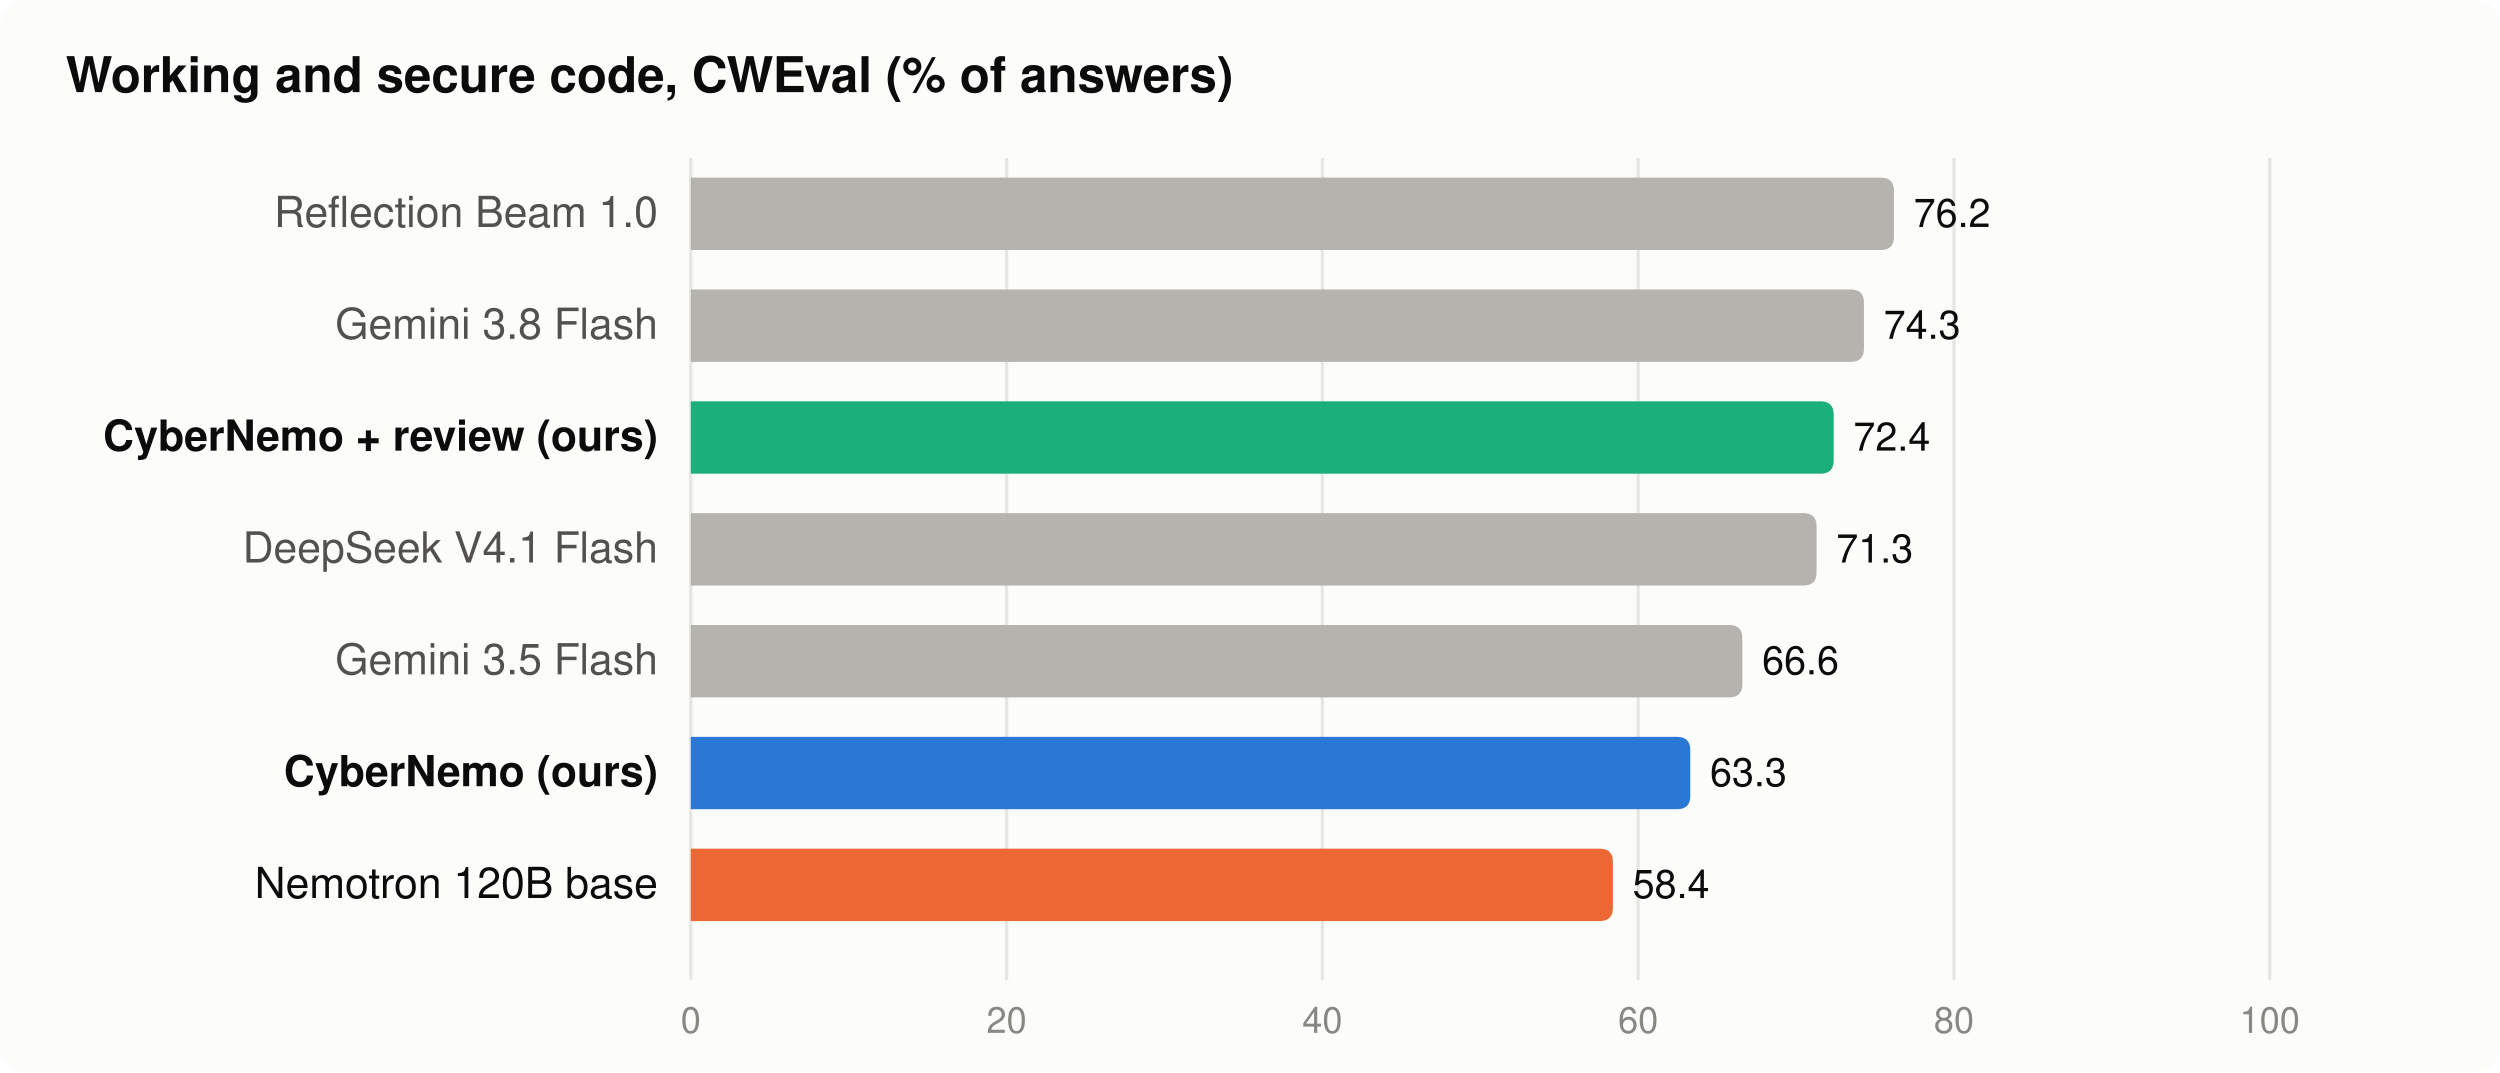
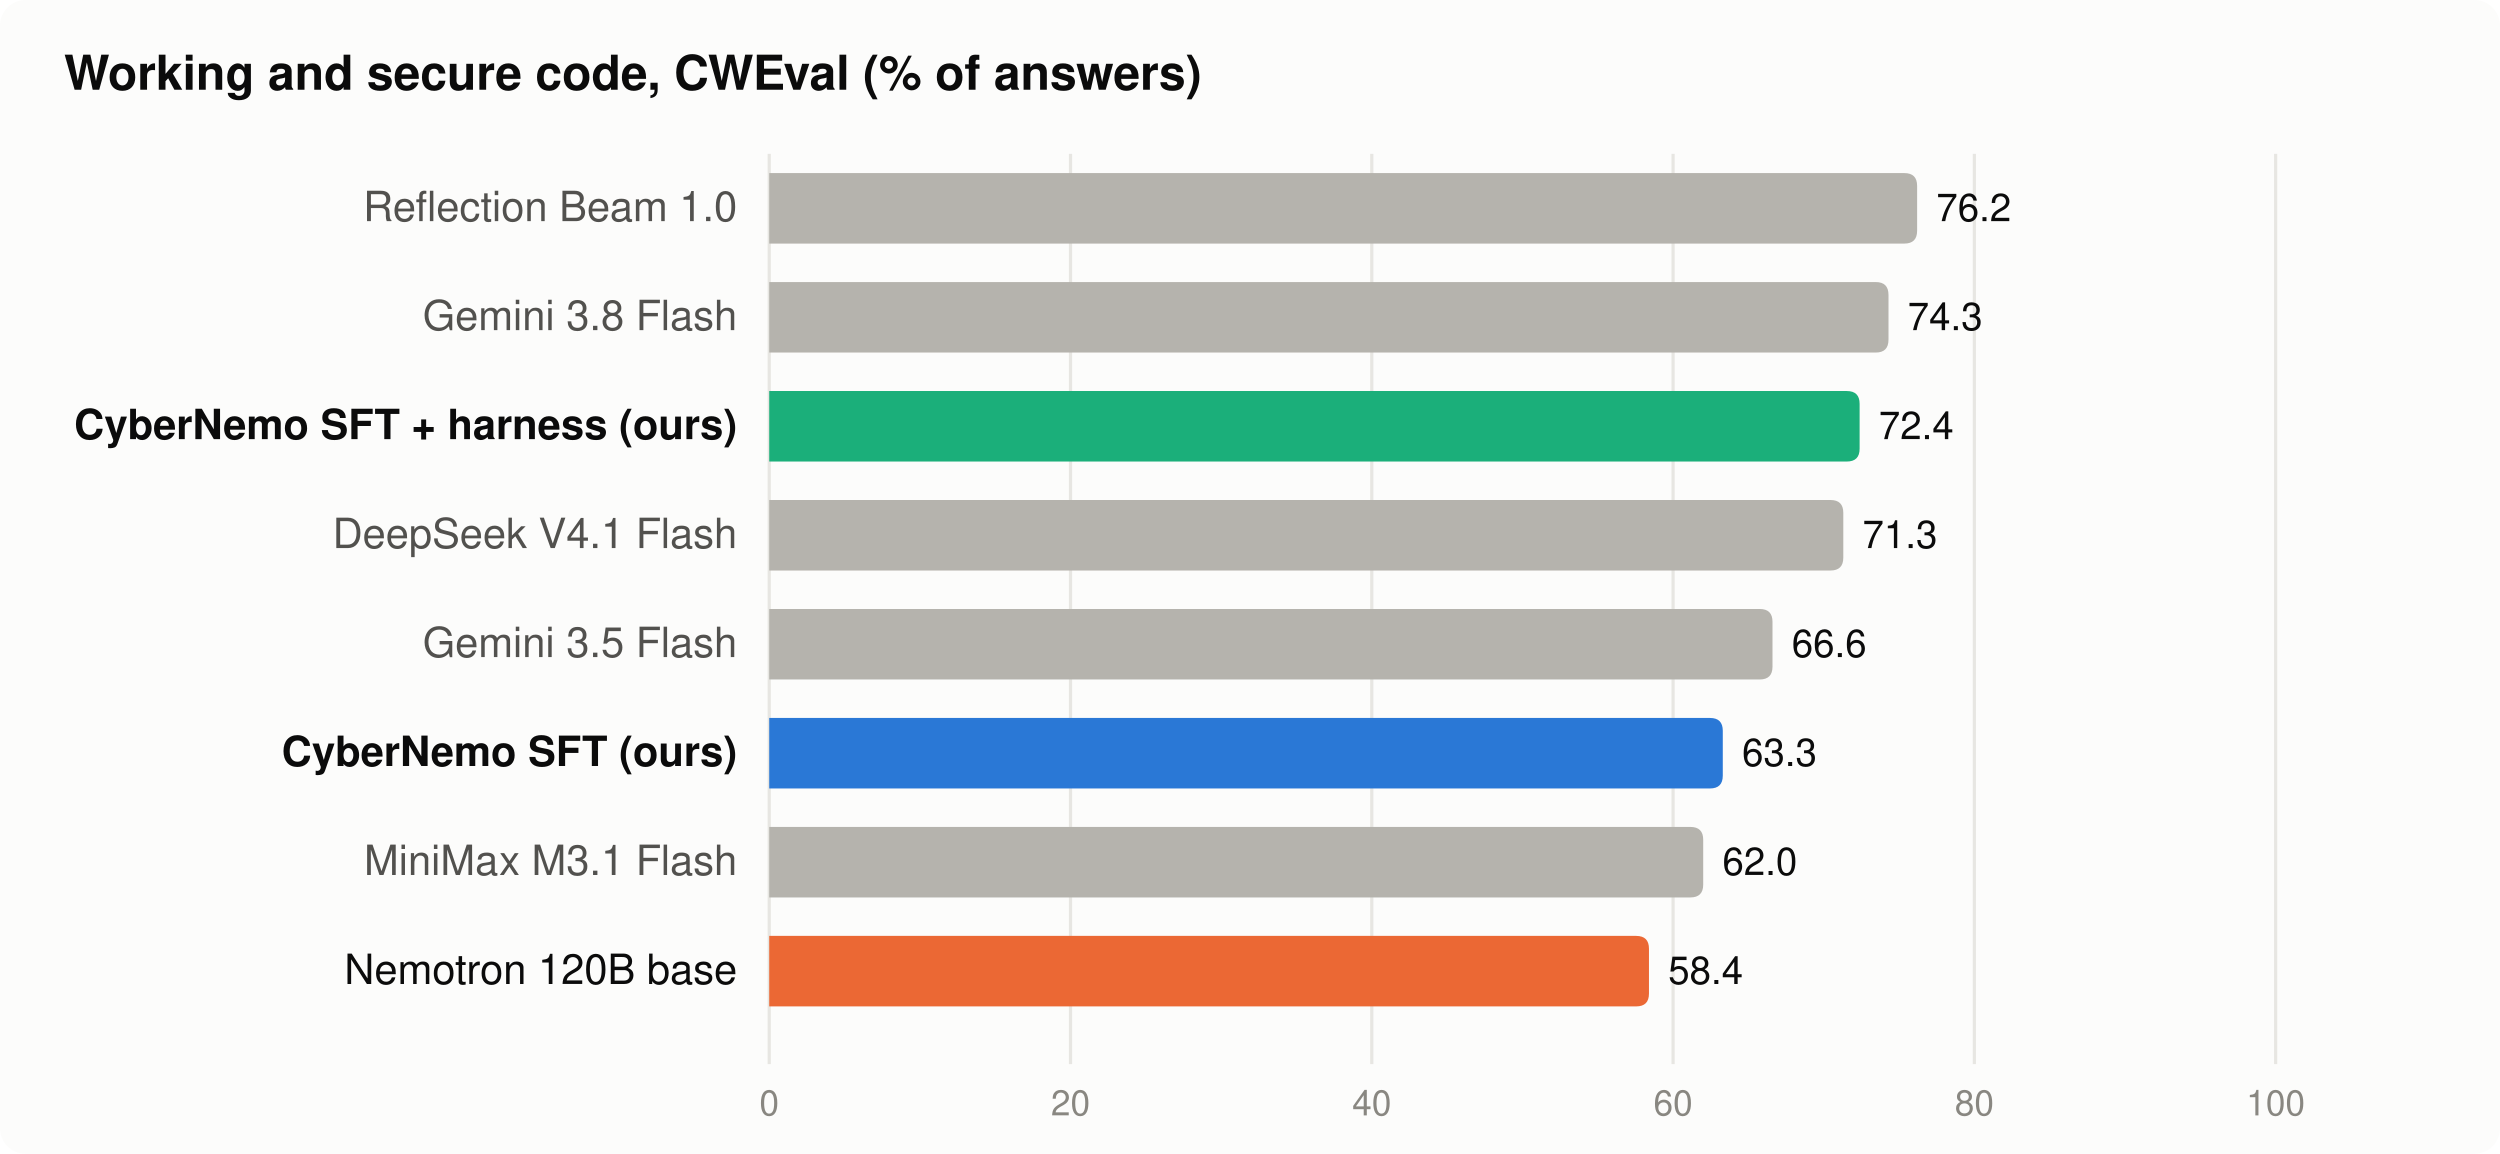
- <svg xmlns="http://www.w3.org/2000/svg" width="760" height="326" viewBox="0 0 760 326" font-family="-apple-system,Segoe UI,Helvetica,Arial,sans-serif">
-   <rect width="760" height="326" rx="8" fill="#fcfcfb" />
+ <svg xmlns="http://www.w3.org/2000/svg" width="780" height="360" viewBox="0 0 780 360" font-family="-apple-system,Segoe UI,Helvetica,Arial,sans-serif">
+   <rect width="780" height="360" rx="8" fill="#fcfcfb" />
  <text x="20" y="28" font-size="15" font-weight="600" fill="#0b0b0b">Working and secure code, CWEval (% of answers)</text>
-   <line x1="210.0" y1="48" x2="210.0" y2="298" stroke="#e7e6e2" />
-   <text x="210.0" y="314" font-size="11" fill="#898781" text-anchor="middle">0</text>
-   <line x1="306.0" y1="48" x2="306.0" y2="298" stroke="#e7e6e2" />
-   <text x="306.0" y="314" font-size="11" fill="#898781" text-anchor="middle">20</text>
-   <line x1="402.0" y1="48" x2="402.0" y2="298" stroke="#e7e6e2" />
-   <text x="402.0" y="314" font-size="11" fill="#898781" text-anchor="middle">40</text>
-   <line x1="498.0" y1="48" x2="498.0" y2="298" stroke="#e7e6e2" />
-   <text x="498.0" y="314" font-size="11" fill="#898781" text-anchor="middle">60</text>
-   <line x1="594.0" y1="48" x2="594.0" y2="298" stroke="#e7e6e2" />
-   <text x="594.0" y="314" font-size="11" fill="#898781" text-anchor="middle">80</text>
-   <line x1="690.0" y1="48" x2="690.0" y2="298" stroke="#e7e6e2" />
-   <text x="690.0" y="314" font-size="11" fill="#898781" text-anchor="middle">100</text>
-   <text x="200" y="69.0" font-size="13" fill="#52514e" text-anchor="end" font-weight="400">Reflection Beam 1.0</text>
-   <path d="M210,54 H571.76 Q575.76,54 575.76,58 V72 Q575.76,76 571.76,76 H210 Z" fill="#b5b3ad" />
-   <text x="581.76" y="69.0" font-size="12" fill="#0b0b0b">76.2</text>
-   <text x="200" y="103.0" font-size="13" fill="#52514e" text-anchor="end" font-weight="400">Gemini 3.8 Flash</text>
-   <path d="M210,88 H562.64 Q566.64,88 566.64,92 V106 Q566.64,110 562.64,110 H210 Z" fill="#b5b3ad" />
-   <text x="572.64" y="103.0" font-size="12" fill="#0b0b0b">74.3</text>
-   <text x="200" y="137.0" font-size="13" fill="#0b0b0b" text-anchor="end" font-weight="600">CyberNemo + review (ours)</text>
-   <path d="M210,122 H553.438 Q557.438,122 557.438,126 V140 Q557.438,144 553.438,144 H210 Z" fill="#1baf7a" />
-   <text x="563.438" y="137.0" font-size="12" fill="#0b0b0b">72.4</text>
-   <text x="200" y="171.0" font-size="13" fill="#52514e" text-anchor="end" font-weight="400">DeepSeek V4.1 Flash</text>
-   <path d="M210,156 H548.24 Q552.24,156 552.24,160 V174 Q552.24,178 548.24,178 H210 Z" fill="#b5b3ad" />
-   <text x="558.24" y="171.0" font-size="12" fill="#0b0b0b">71.3</text>
-   <text x="200" y="205.0" font-size="13" fill="#52514e" text-anchor="end" font-weight="400">Gemini 3.5 Flash</text>
-   <path d="M210,190 H525.68 Q529.68,190 529.68,194 V208 Q529.68,212 525.68,212 H210 Z" fill="#b5b3ad" />
-   <text x="535.68" y="205.0" font-size="12" fill="#0b0b0b">66.6</text>
-   <text x="200" y="239.0" font-size="13" fill="#0b0b0b" text-anchor="end" font-weight="600">CyberNemo (ours)</text>
-   <path d="M210,224 H509.84 Q513.84,224 513.84,228 V242 Q513.84,246 509.84,246 H210 Z" fill="#2a78d6" />
-   <text x="519.84" y="239.0" font-size="12" fill="#0b0b0b">63.3</text>
-   <text x="200" y="273.0" font-size="13" fill="#0b0b0b" text-anchor="end" font-weight="400">Nemotron 120B base</text>
-   <path d="M210,258 H486.32 Q490.32,258 490.32,262 V276 Q490.32,280 486.32,280 H210 Z" fill="#eb6834" />
-   <text x="496.32" y="273.0" font-size="12" fill="#0b0b0b">58.4</text>
+   <line x1="240.0" y1="48" x2="240.0" y2="332" stroke="#e7e6e2" />
+   <text x="240.0" y="348" font-size="11" fill="#898781" text-anchor="middle">0</text>
+   <line x1="334.0" y1="48" x2="334.0" y2="332" stroke="#e7e6e2" />
+   <text x="334.0" y="348" font-size="11" fill="#898781" text-anchor="middle">20</text>
+   <line x1="428.0" y1="48" x2="428.0" y2="332" stroke="#e7e6e2" />
+   <text x="428.0" y="348" font-size="11" fill="#898781" text-anchor="middle">40</text>
+   <line x1="522.0" y1="48" x2="522.0" y2="332" stroke="#e7e6e2" />
+   <text x="522.0" y="348" font-size="11" fill="#898781" text-anchor="middle">60</text>
+   <line x1="616.0" y1="48" x2="616.0" y2="332" stroke="#e7e6e2" />
+   <text x="616.0" y="348" font-size="11" fill="#898781" text-anchor="middle">80</text>
+   <line x1="710.0" y1="48" x2="710.0" y2="332" stroke="#e7e6e2" />
+   <text x="710.0" y="348" font-size="11" fill="#898781" text-anchor="middle">100</text>
+   <text x="230" y="69.0" font-size="13" fill="#52514e" text-anchor="end" font-weight="400">Reflection Beam 1.0</text>
+   <path d="M240,54 H594.14 Q598.14,54 598.14,58 V72 Q598.14,76 594.14,76 H240 Z" fill="#b5b3ad" />
+   <text x="604.14" y="69.0" font-size="12" fill="#0b0b0b">76.2</text>
+   <text x="230" y="103.0" font-size="13" fill="#52514e" text-anchor="end" font-weight="400">Gemini 3.8 Flash</text>
+   <path d="M240,88 H585.21 Q589.21,88 589.21,92 V106 Q589.21,110 585.21,110 H240 Z" fill="#b5b3ad" />
+   <text x="595.21" y="103.0" font-size="12" fill="#0b0b0b">74.3</text>
+   <text x="230" y="137.0" font-size="13" fill="#0b0b0b" text-anchor="end" font-weight="600">CyberNemo SFT + harness (ours)</text>
+   <path d="M240,122 H576.2 Q580.2,122 580.2,126 V140 Q580.2,144 576.2,144 H240 Z" fill="#1baf7a" />
+   <text x="586.2" y="137.0" font-size="12" fill="#0b0b0b">72.4</text>
+   <text x="230" y="171.0" font-size="13" fill="#52514e" text-anchor="end" font-weight="400">DeepSeek V4.1 Flash</text>
+   <path d="M240,156 H571.11 Q575.11,156 575.11,160 V174 Q575.11,178 571.11,178 H240 Z" fill="#b5b3ad" />
+   <text x="581.11" y="171.0" font-size="12" fill="#0b0b0b">71.3</text>
+   <text x="230" y="205.0" font-size="13" fill="#52514e" text-anchor="end" font-weight="400">Gemini 3.5 Flash</text>
+   <path d="M240,190 H549.02 Q553.02,190 553.02,194 V208 Q553.02,212 549.02,212 H240 Z" fill="#b5b3ad" />
+   <text x="559.02" y="205.0" font-size="12" fill="#0b0b0b">66.6</text>
+   <text x="230" y="239.0" font-size="13" fill="#0b0b0b" text-anchor="end" font-weight="600">CyberNemo SFT (ours)</text>
+   <path d="M240,224 H533.51 Q537.51,224 537.51,228 V242 Q537.51,246 533.51,246 H240 Z" fill="#2a78d6" />
+   <text x="543.51" y="239.0" font-size="12" fill="#0b0b0b">63.3</text>
+   <text x="230" y="273.0" font-size="13" fill="#52514e" text-anchor="end" font-weight="400">MiniMax M3.1 Flash</text>
+   <path d="M240,258 H527.4 Q531.4,258 531.4,262 V276 Q531.4,280 527.4,280 H240 Z" fill="#b5b3ad" />
+   <text x="537.4" y="273.0" font-size="12" fill="#0b0b0b">62.0</text>
+   <text x="230" y="307.0" font-size="13" fill="#0b0b0b" text-anchor="end" font-weight="400">Nemotron 120B base</text>
+   <path d="M240,292 H510.48 Q514.48,292 514.48,296 V310 Q514.48,314 510.48,314 H240 Z" fill="#eb6834" />
+   <text x="520.48" y="307.0" font-size="12" fill="#0b0b0b">58.4</text>
</svg>
